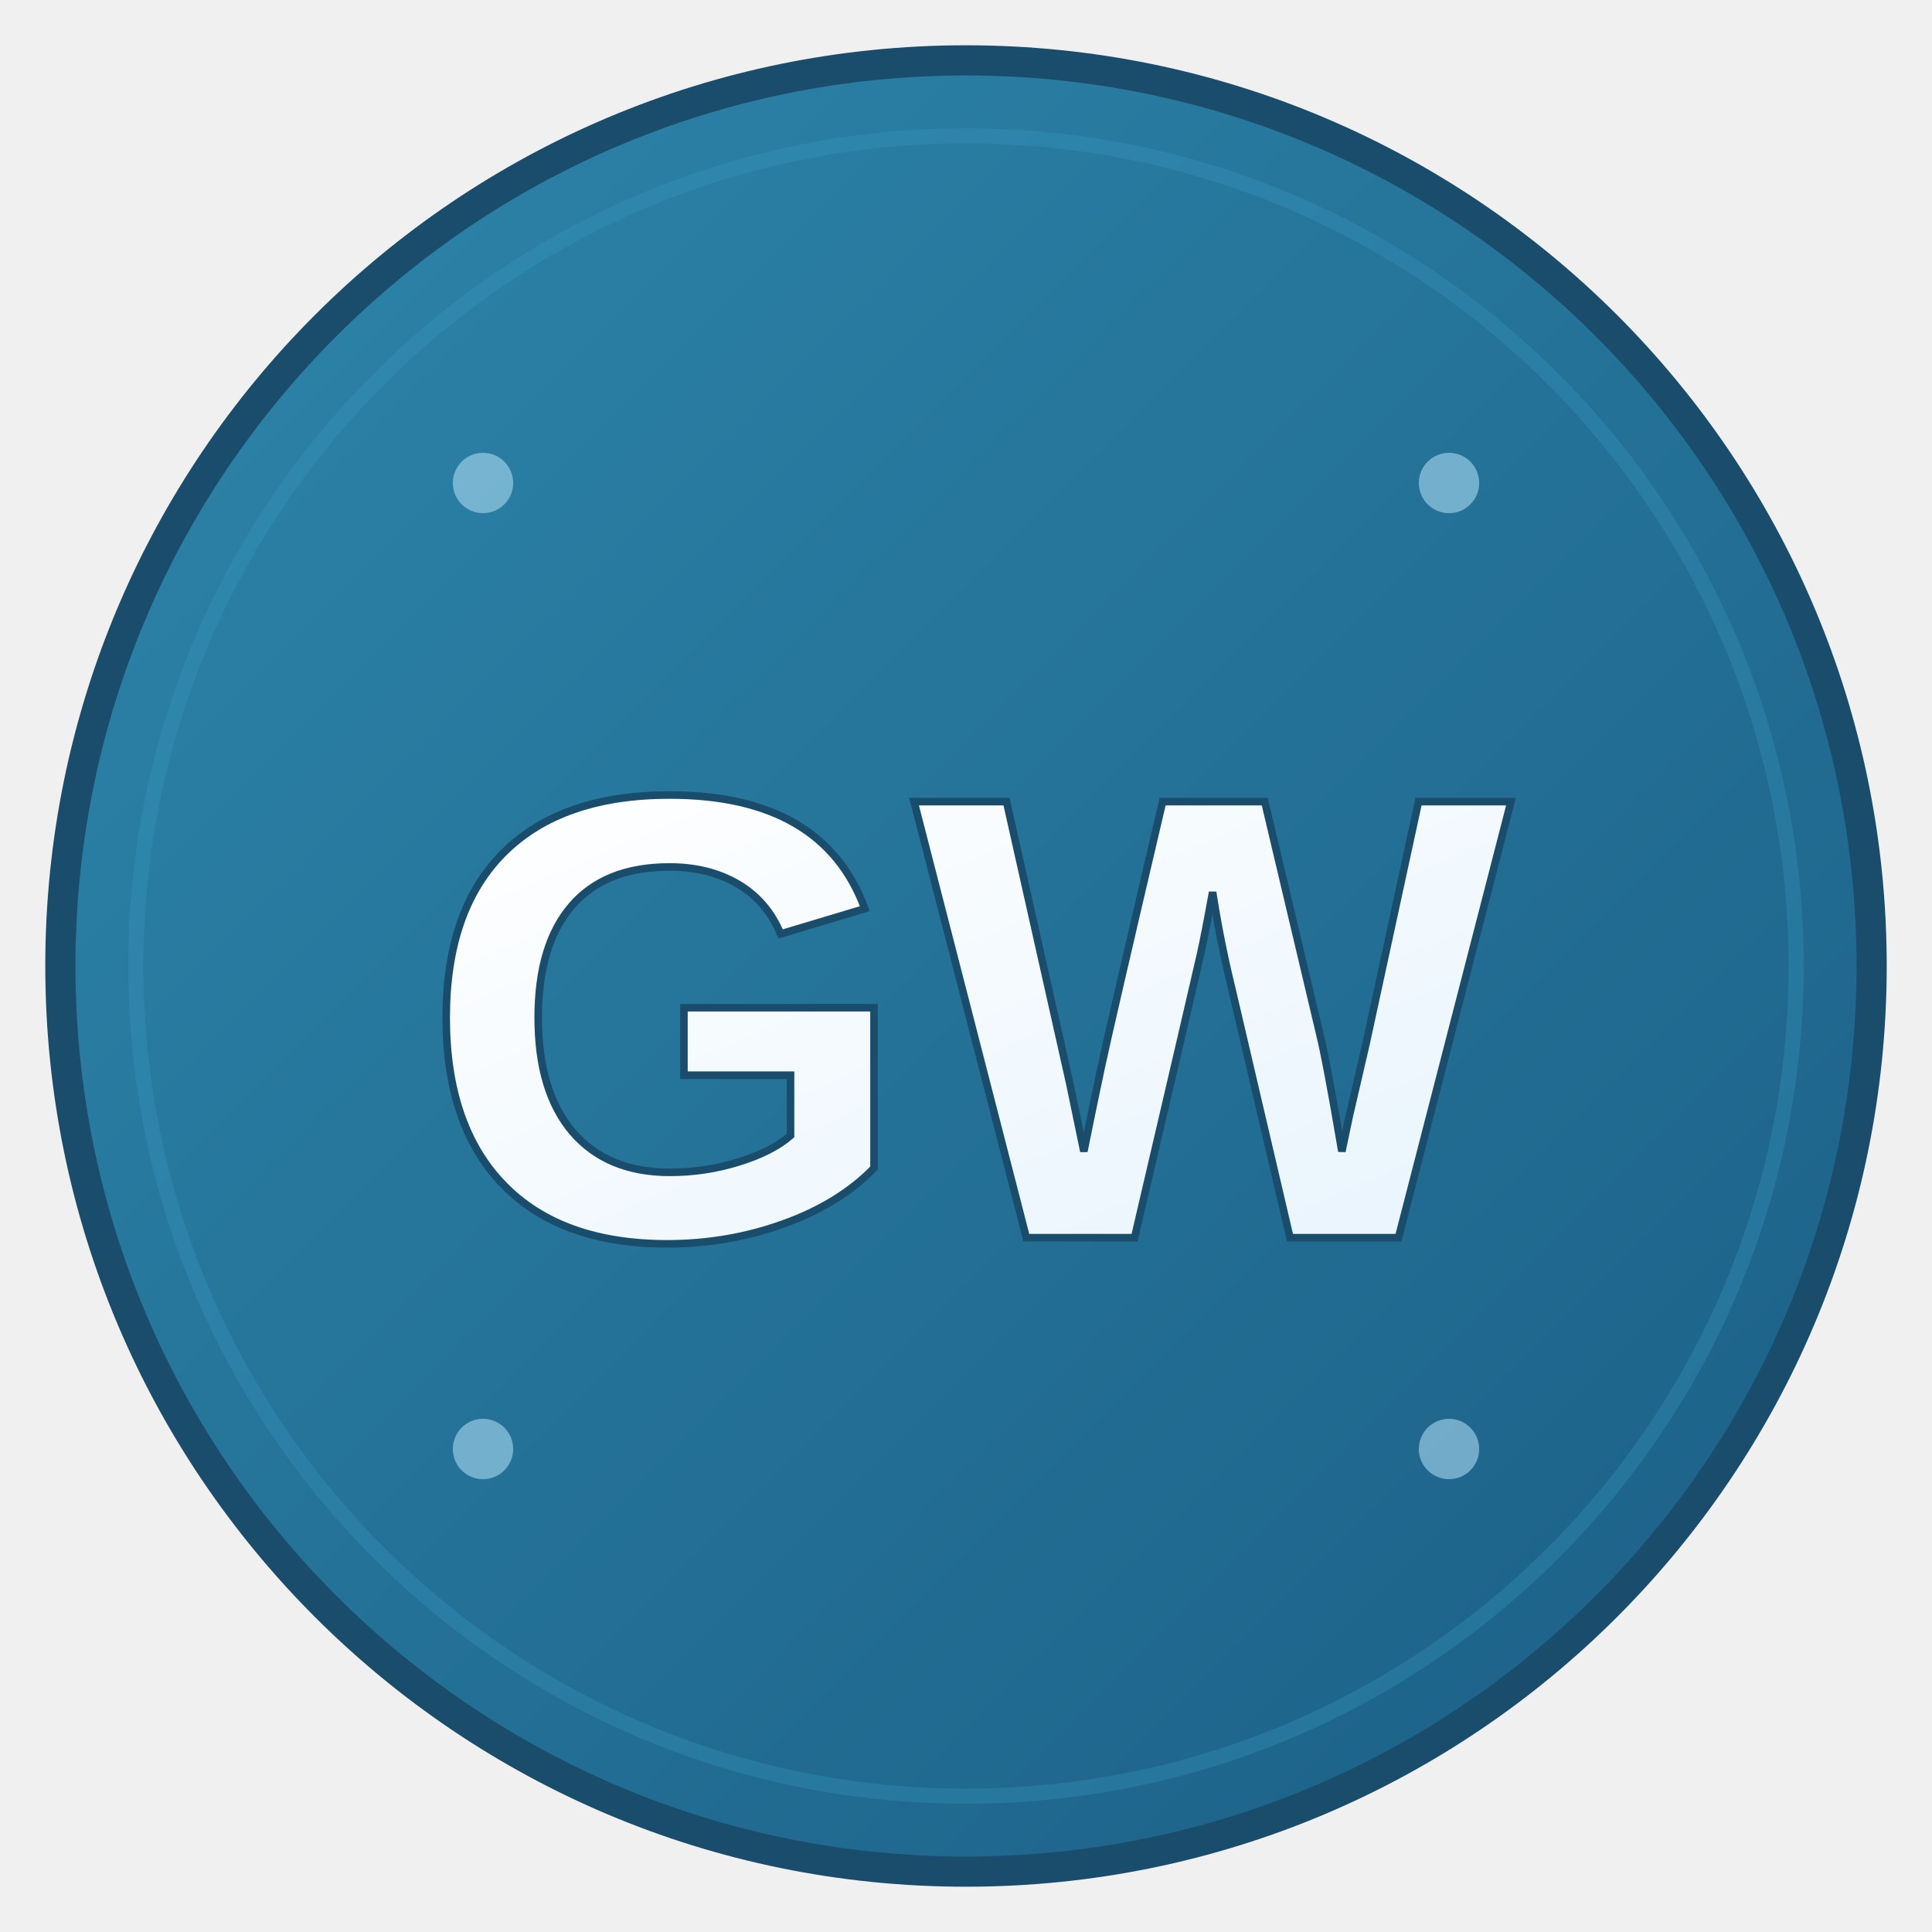
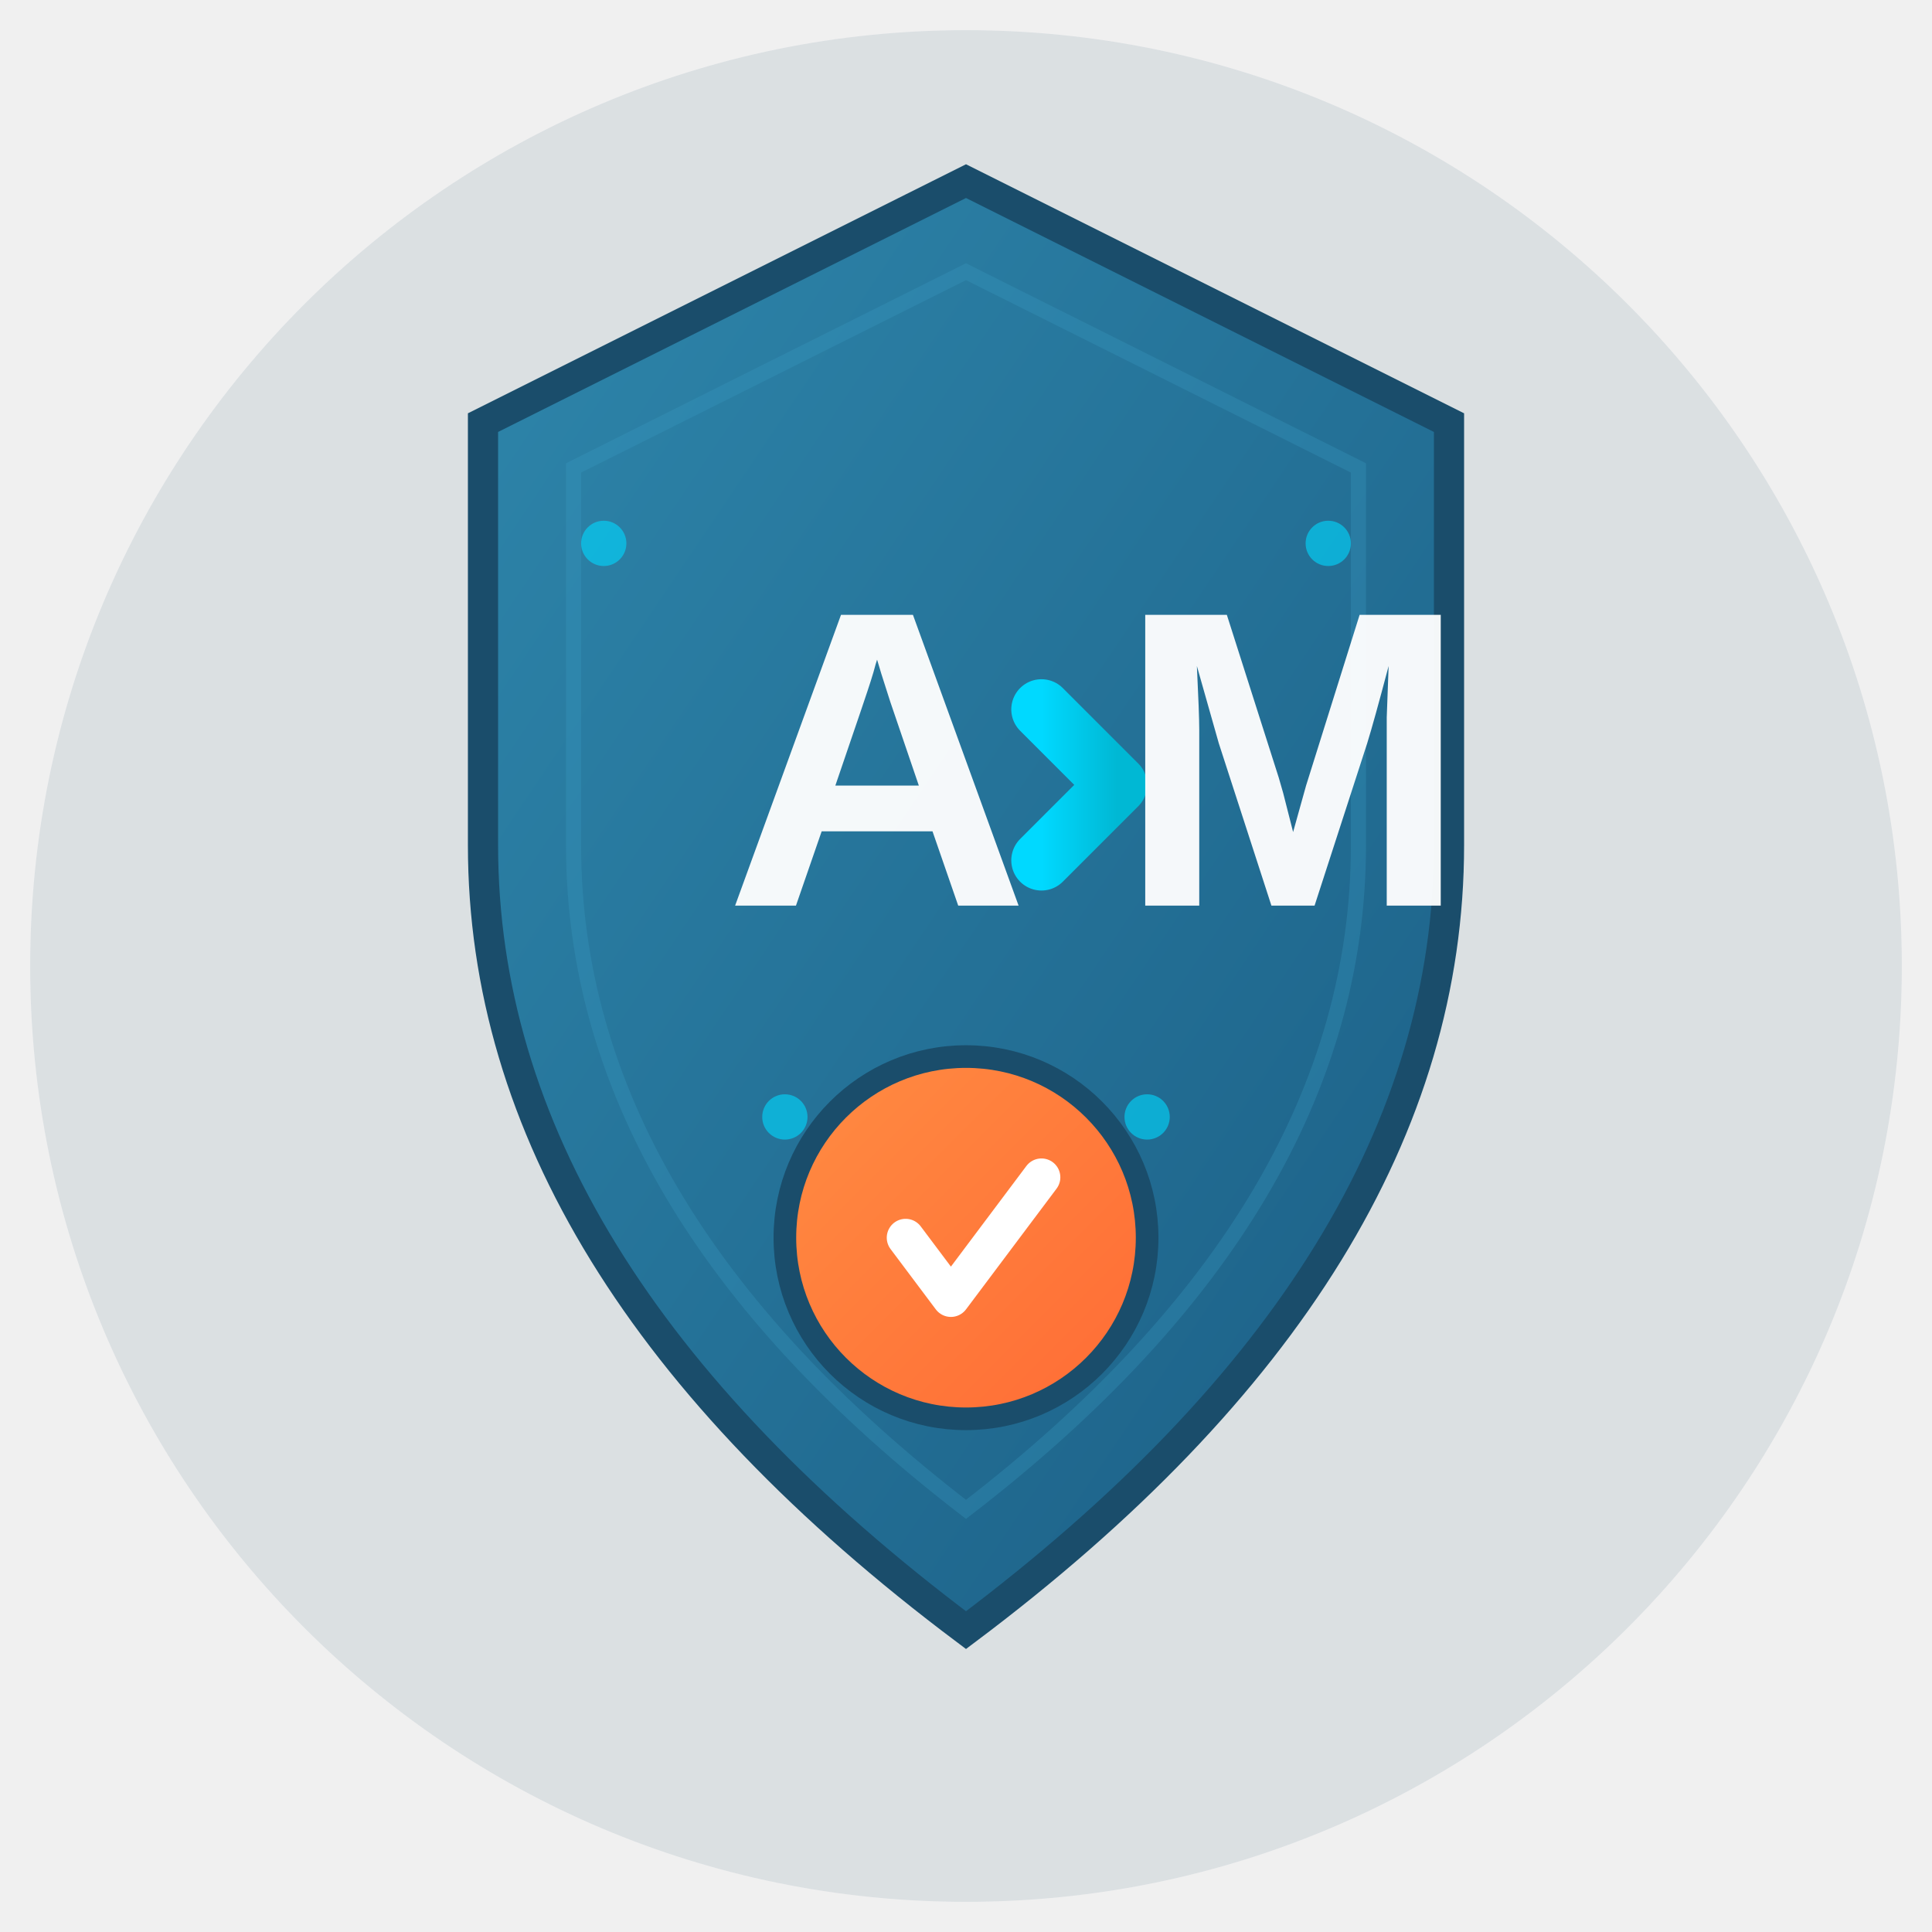
<svg xmlns="http://www.w3.org/2000/svg" width="128" height="128" viewBox="0 0 128 128">
  <defs>
-     <linearGradient id="bgGrad" x1="0%" y1="0%" x2="100%" y2="100%">
+     <linearGradient id="shieldGrad" x1="0%" y1="0%" x2="100%" y2="100%">
      <stop offset="0%" style="stop-color:#2E86AB;stop-opacity:1" />
      <stop offset="100%" style="stop-color:#1B5E85;stop-opacity:1" />
    </linearGradient>
-     <linearGradient id="textGrad" x1="0%" y1="0%" x2="100%" y2="100%">
-       <stop offset="0%" style="stop-color:#FFFFFF;stop-opacity:1" />
-       <stop offset="100%" style="stop-color:#E8F4FD;stop-opacity:1" />
+     <linearGradient id="arrowGrad" x1="0%" y1="0%" x2="100%" y2="0%">
+       <stop offset="0%" style="stop-color:#00D9FF;stop-opacity:1" />
+       <stop offset="100%" style="stop-color:#00B8D4;stop-opacity:1" />
+     </linearGradient>
+     <linearGradient id="accentGrad" x1="0%" y1="0%" x2="100%" y2="100%">
+       <stop offset="0%" style="stop-color:#FF8C42;stop-opacity:1" />
+       <stop offset="100%" style="stop-color:#FF6B35;stop-opacity:1" />
    </linearGradient>
  </defs>
-   <circle cx="64" cy="64" r="60" fill="url(#bgGrad)" stroke="#1A4D6B" stroke-width="2" />
-   <circle cx="64" cy="64" r="55" fill="none" stroke="#3A9BC1" stroke-width="1" opacity="0.3" />
-   <text x="64" y="82" font-family="Arial, sans-serif" font-size="42" font-weight="bold" text-anchor="middle" fill="url(#textGrad)" stroke="#1A4D6B" stroke-width="0.5">GW</text>
-   <circle cx="32" cy="32" r="2" fill="#A8D8F0" opacity="0.6" />
-   <circle cx="96" cy="32" r="2" fill="#A8D8F0" opacity="0.6" />
-   <circle cx="32" cy="96" r="2" fill="#A8D8F0" opacity="0.6" />
-   <circle cx="96" cy="96" r="2" fill="#A8D8F0" opacity="0.6" />
+   <circle cx="64" cy="64" r="62" fill="#1A4D6B" opacity="0.1" />
+   <path d="M 64 12            L 96 28            L 96 56            Q 96 84, 64 108            Q 32 84, 32 56            L 32 28            Z" fill="url(#shieldGrad)" stroke="#1A4D6B" stroke-width="2" />
+   <path d="M 64 18            L 90 31            L 90 56            Q 90 80, 64 100            Q 38 80, 38 56            L 38 31            Z" fill="none" stroke="#3A9BC1" stroke-width="1" opacity="0.3" />
+   <text x="48" y="60" font-family="Arial, sans-serif" font-size="28" font-weight="bold" fill="#FFFFFF" opacity="0.95">A</text>
+   <g>
+     <line x1="58" y1="52" x2="74" y2="52" stroke="url(#arrowGrad)" stroke-width="4" stroke-linecap="round" />
+     <path d="M 74 52 L 69 47 M 74 52 L 69 57" stroke="url(#arrowGrad)" stroke-width="4" stroke-linecap="round" fill="none" />
+   </g>
+   <text x="74" y="60" font-family="Arial, sans-serif" font-size="28" font-weight="bold" fill="#FFFFFF" opacity="0.95">M</text>
+   <g transform="translate(64, 82)">
+     <circle cx="0" cy="0" r="12" fill="url(#accentGrad)" stroke="#1A4D6B" stroke-width="1.5" />
+     <path d="M -4 0 L -1 4 L 5 -4" stroke="#FFFFFF" stroke-width="2.5" stroke-linecap="round" stroke-linejoin="round" fill="none" />
+   </g>
+   <circle cx="40" cy="36" r="1.5" fill="#00D9FF" opacity="0.6" />
+   <circle cx="88" cy="36" r="1.5" fill="#00D9FF" opacity="0.6" />
+   <circle cx="52" cy="74" r="1.5" fill="#00D9FF" opacity="0.6" />
+   <circle cx="76" cy="74" r="1.5" fill="#00D9FF" opacity="0.6" />
</svg>
